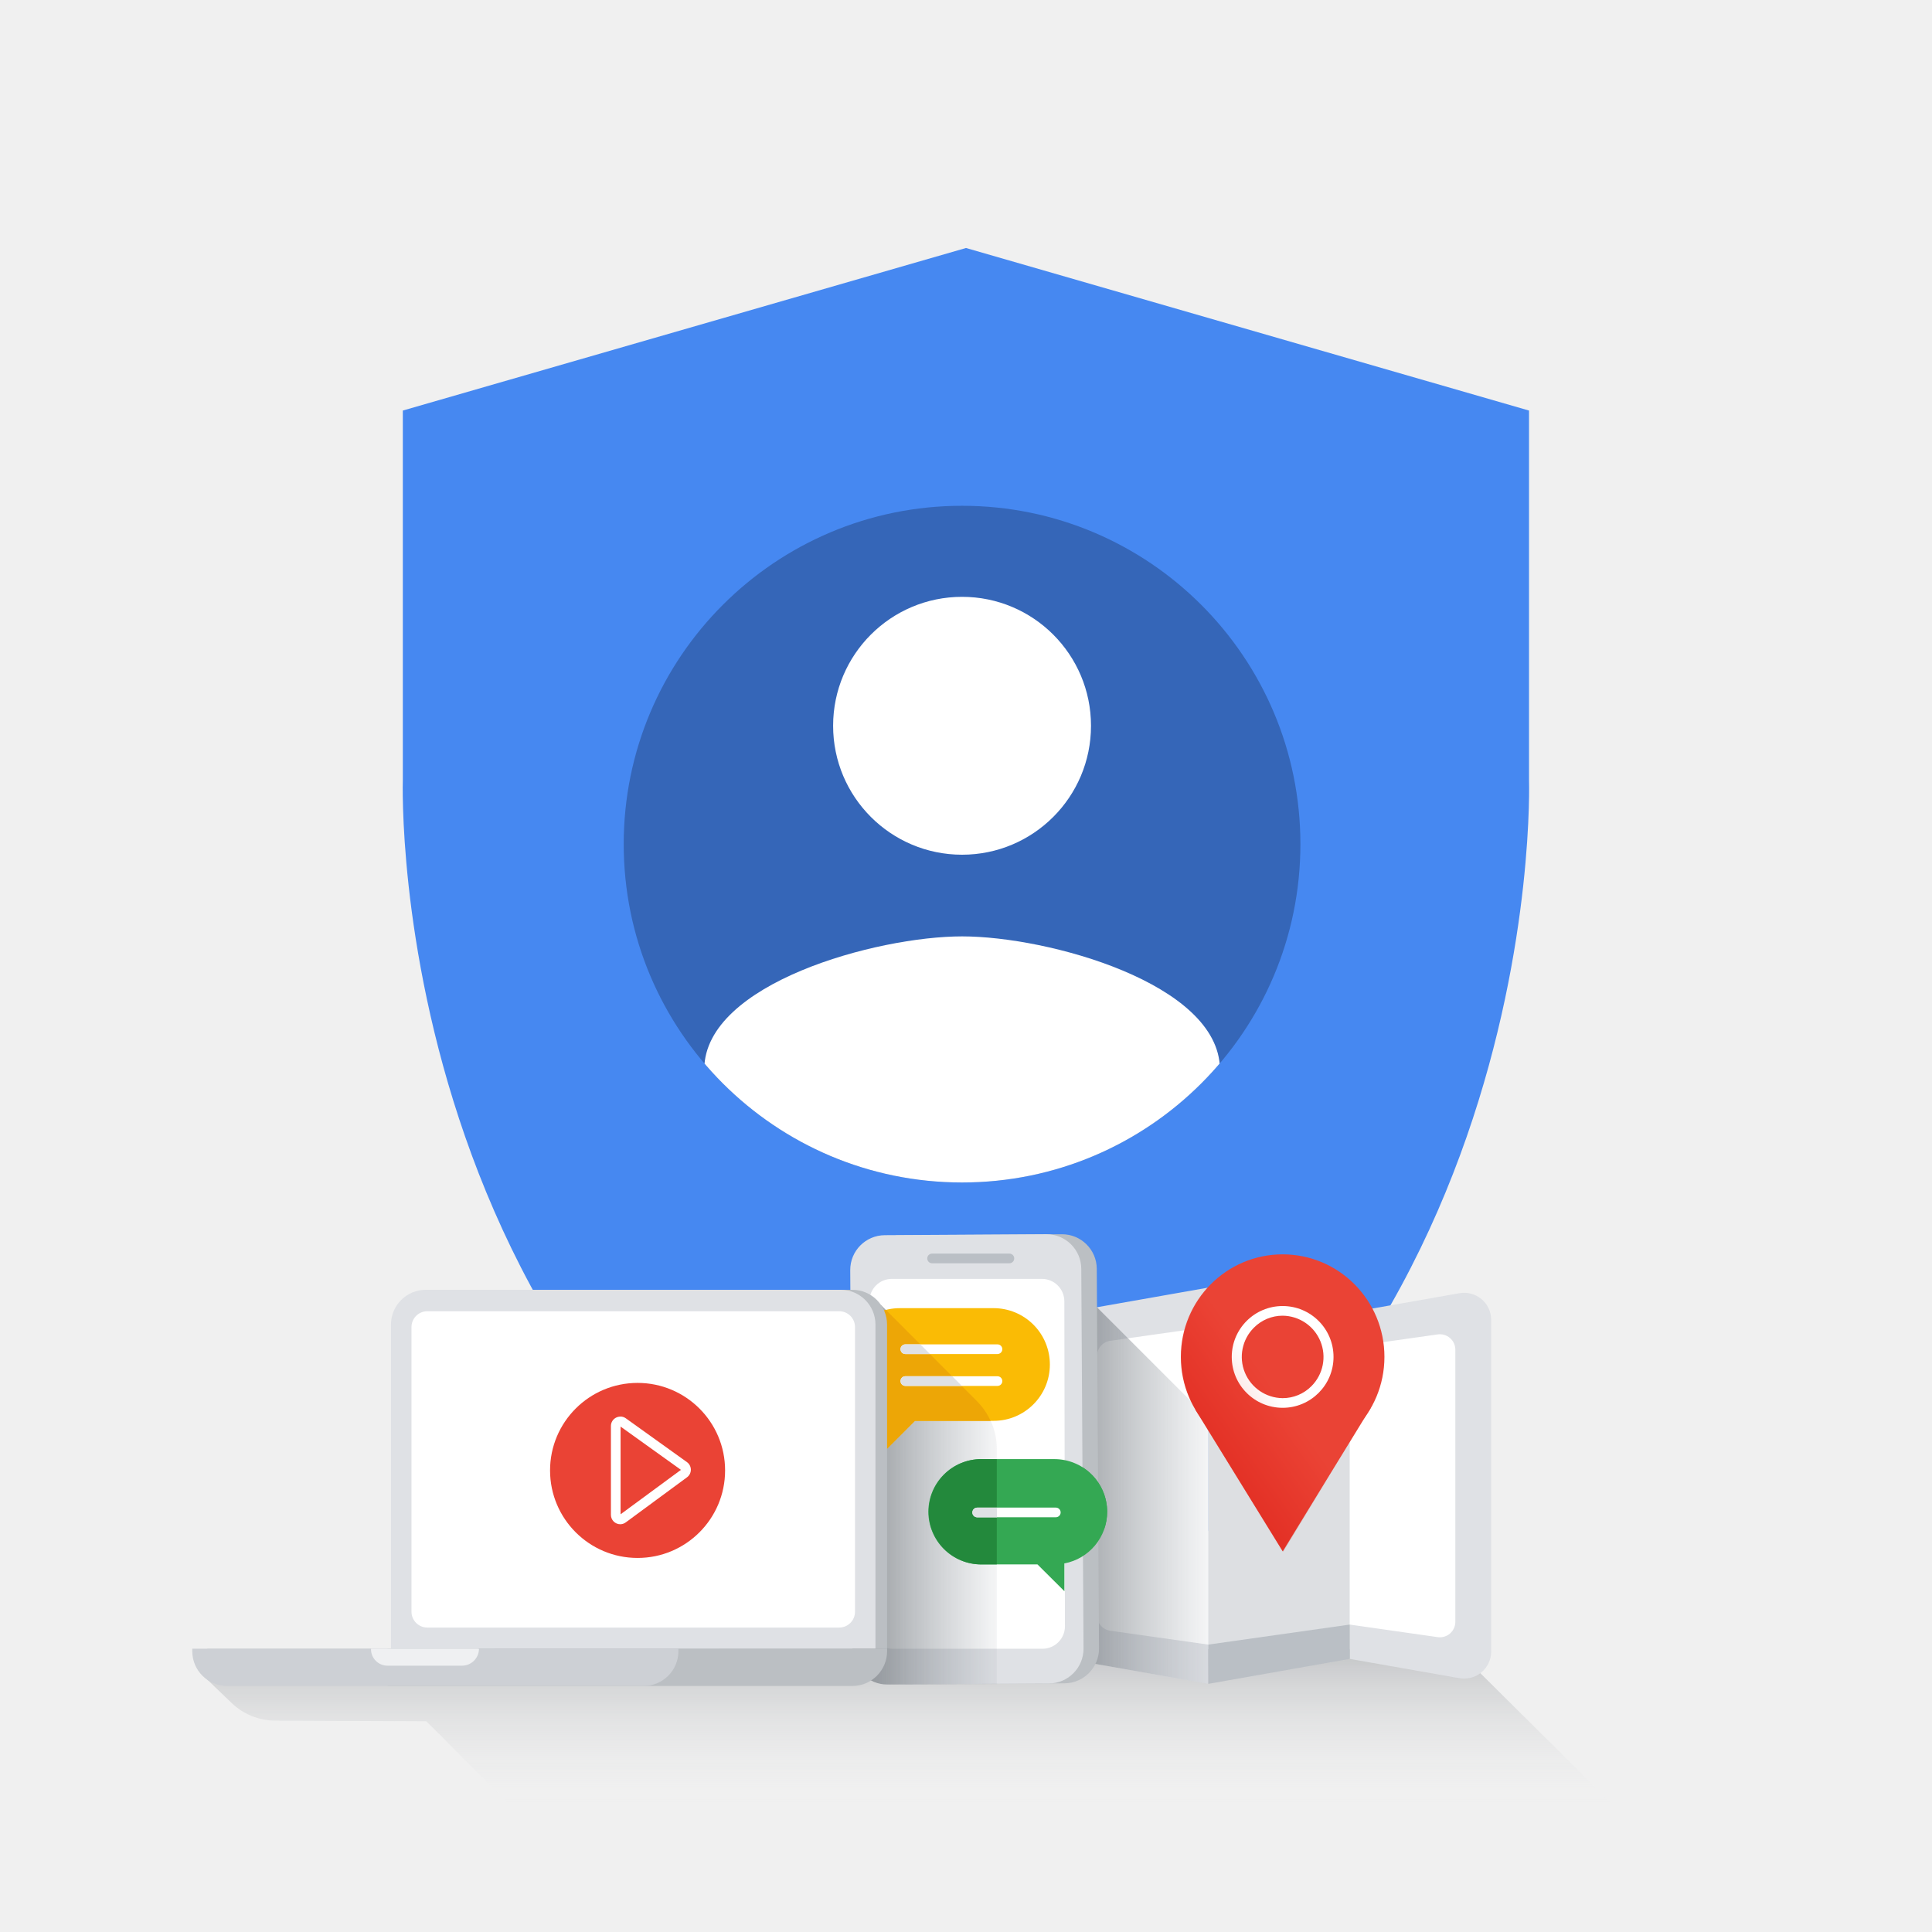
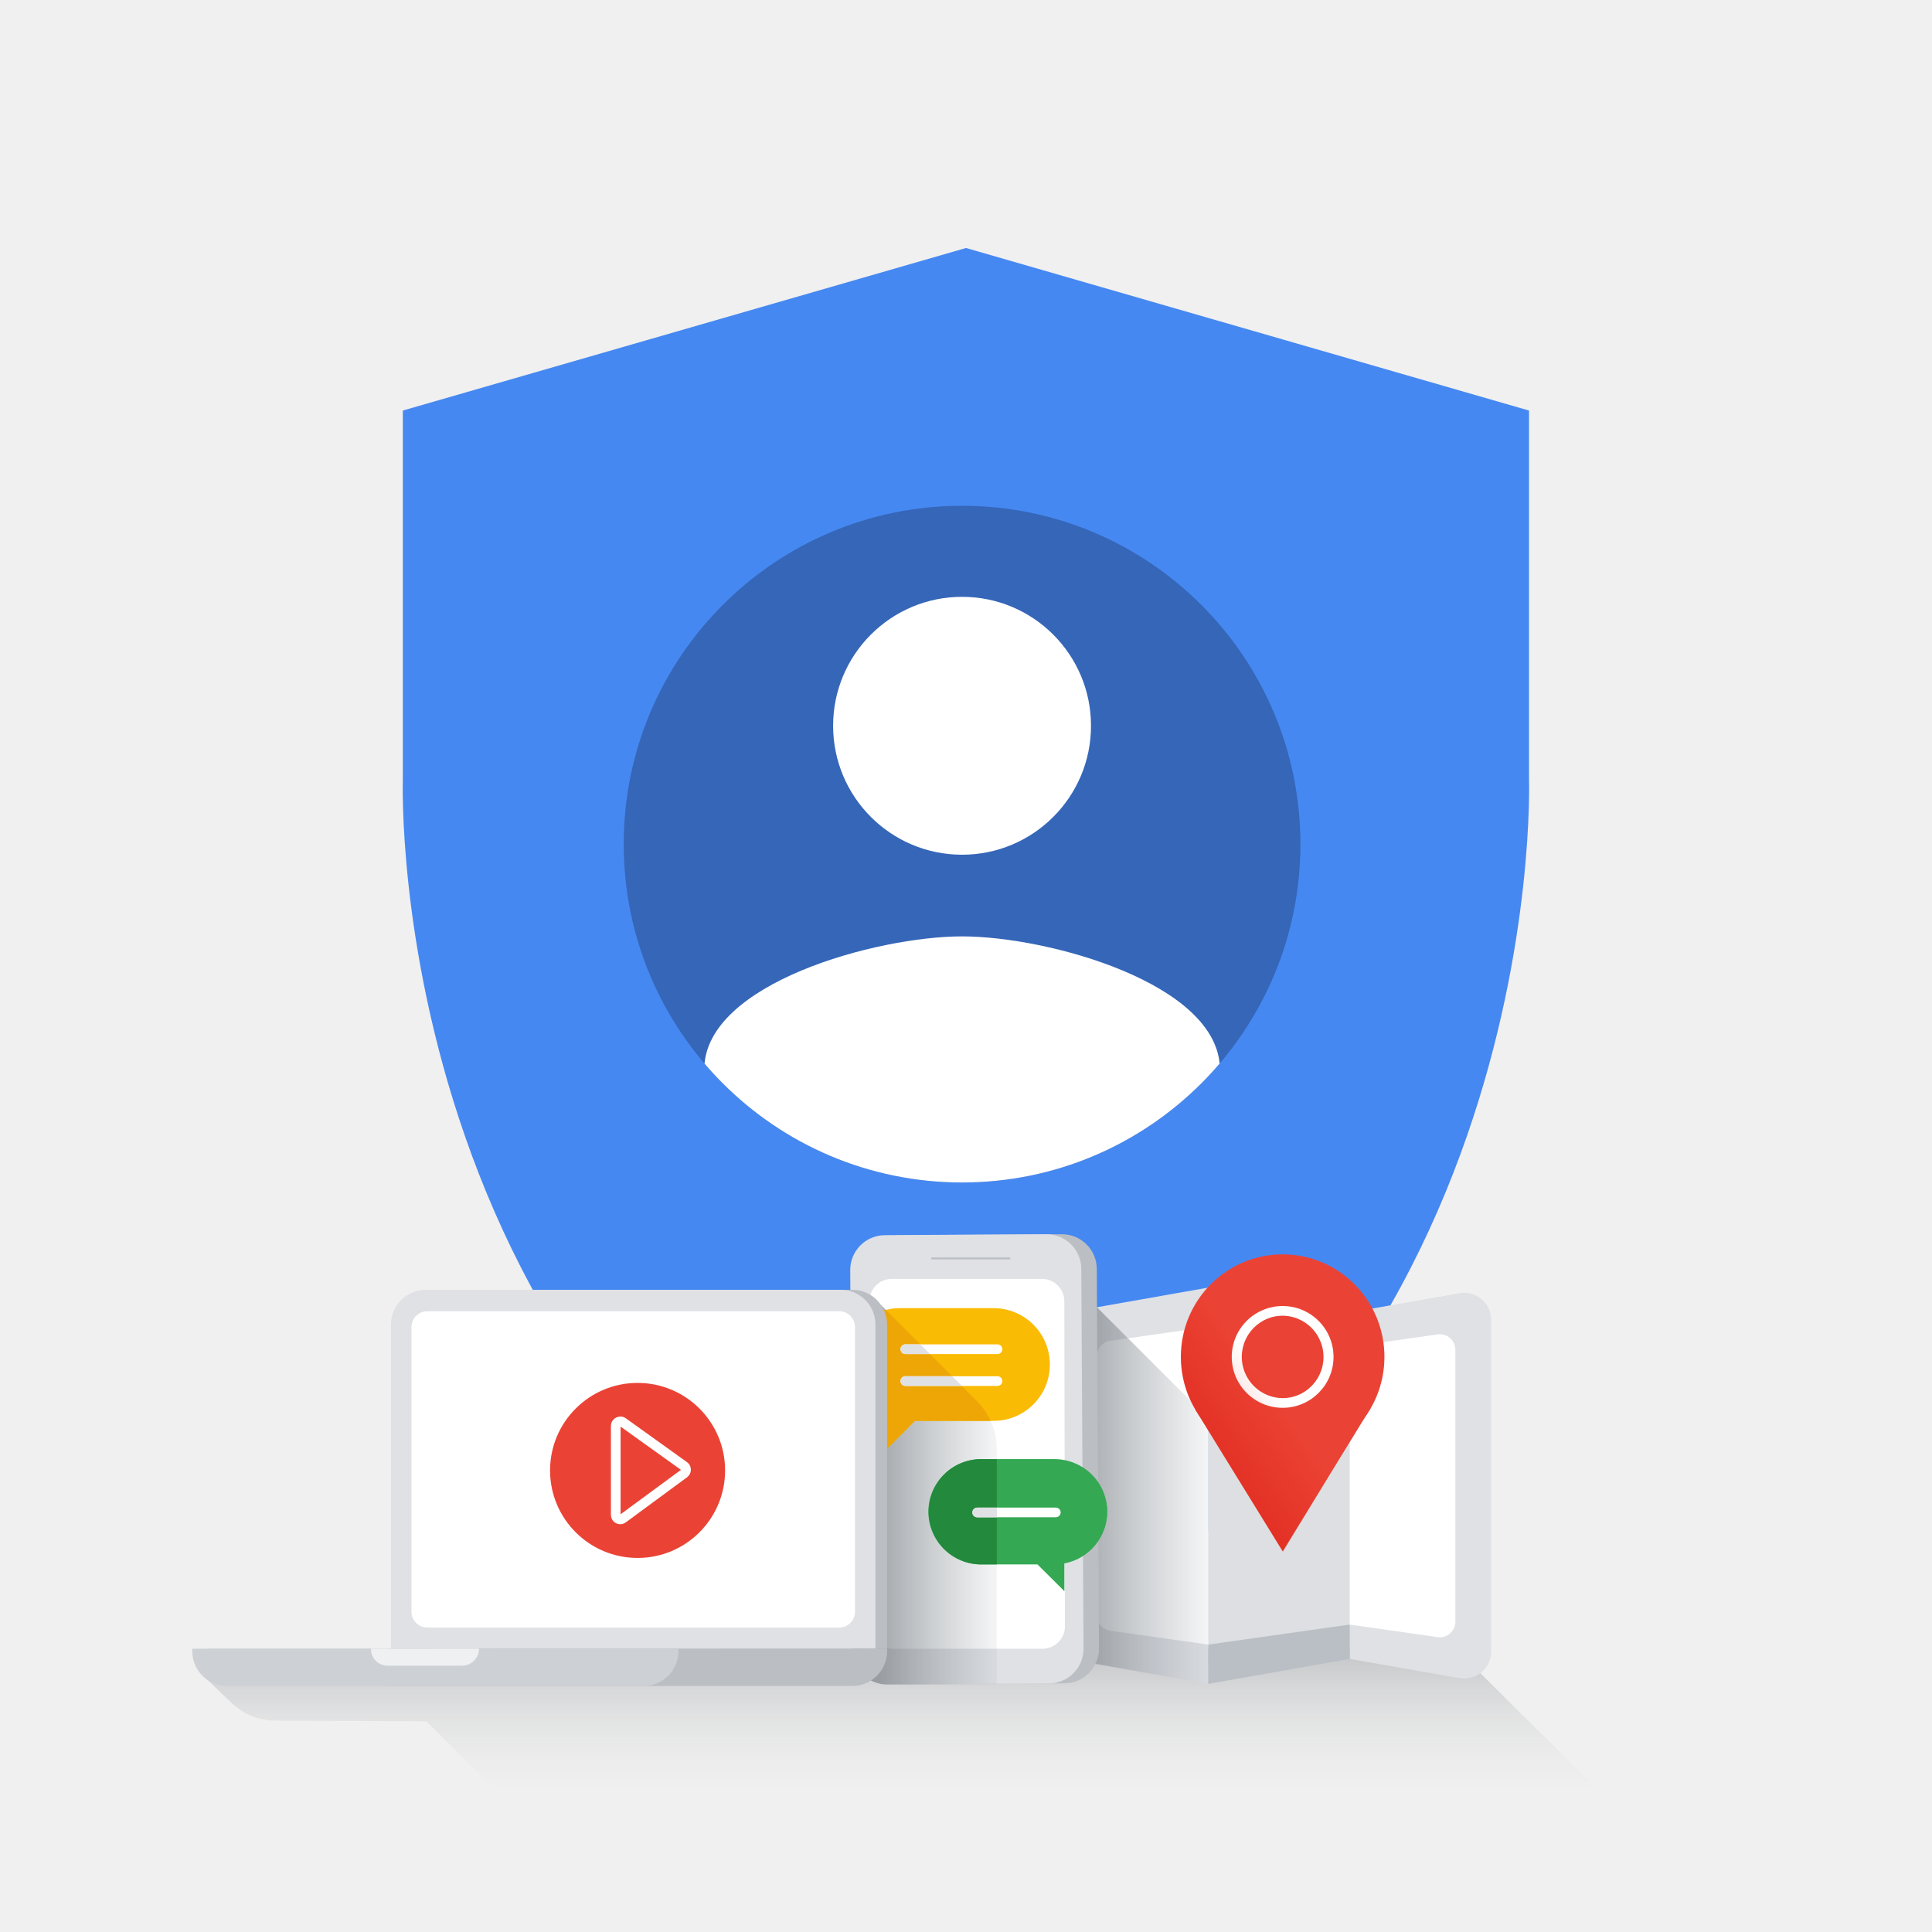
<svg xmlns="http://www.w3.org/2000/svg" xmlns:xlink="http://www.w3.org/1999/xlink" viewBox="0 0 1000 1000">
  <defs>
    <clipPath id="b">
      <circle cx="497.96" cy="436.92" r="175.13" fill="none" />
    </clipPath>
    <linearGradient id="c" x1="472.95" x2="472.95" y1="857.2" y2="940.23" gradientUnits="userSpaceOnUse">
      <stop offset="0" stop-color="#676c72" stop-opacity=".3" />
      <stop offset=".96" stop-color="#f9f9fa" stop-opacity=".01" />
      <stop offset="1" stop-color="#fff" stop-opacity="0" />
    </linearGradient>
    <linearGradient id="a" x1="542.82" x2="625.4" y1="774.1" y2="774.1" gradientUnits="userSpaceOnUse">
      <stop offset="0" stop-color="#676c72" stop-opacity=".7" />
      <stop offset=".27" stop-color="#70767c" stop-opacity=".58" />
      <stop offset=".77" stop-color="#888f97" stop-opacity=".26" />
      <stop offset="1" stop-color="#959ca5" stop-opacity=".1" />
    </linearGradient>
    <linearGradient id="d" x1="612.28" x2="661.06" y1="757.01" y2="722.5" gradientTransform="rotate(-.01 1031.234 1031.414)" gradientUnits="userSpaceOnUse">
      <stop offset="0" stop-color="#ea4335" />
      <stop offset="1" stop-color="#fff" />
    </linearGradient>
    <linearGradient id="e" x1="440.18" x2="515.97" y1="773.71" y2="773.71" xlink:href="#a" />
  </defs>
  <g style="isolation:isolate">
    <path fill="#eff0f2" d="M456.42 370.75h-1.2a6.31 6.31 0 0 0 1.2 0z" />
    <path fill="#4285f4" d="M822.45 636.88h-.07z" />
    <path fill="#4688f1" d="M791.42 403.8V212.5L500 128.36 208.5 212.5v191.3S197.48 740.33 500 871.54C802.44 740.33 791.42 403.8 791.42 403.8z" />
    <circle cx="497.96" cy="436.92" r="175.13" fill="#3566b8" />
    <circle cx="497.96" cy="375.66" r="66.74" fill="#fff" />
    <g clip-path="url(#b)">
      <path fill="#fff" d="M498 624.82a160.2 160.2 0 0 1-133.48-71.63C365 509 453.58 484.67 498 484.67S630.77 509 631.44 553.19A160.2 160.2 0 0 1 498 624.82z" />
    </g>
    <path fill="url(#c)" d="M107.33 869.4v-16h431.4l215.09.33 84.75 84.13h-571l-46.92-46.92-78.24-.35a32.75 32.75 0 0 1-22.5-9.1z" />
    <path fill="#dfe1e5" d="M698.58 858.63l56.82 10a14 14 0 0 0 16.43-13.79V683.15a14 14 0 0 0-16.43-13.79l-56.82 10zm-134.87 2.04l61.69 10.89v-205.1l-61.69 10.89a14 14 0 0 0-11.56 13.79v155.74a14 14 0 0 0 11.56 13.79z" />
    <path fill="#babfc5" d="M625.4 871.56l73.25-12.93V679.39l-73.25-12.93v205.1z" />
    <path fill="#fff" d="M698.58 840.87l45.57 6.51a8 8 0 0 0 9.13-7.92V698.62a8 8 0 0 0-9.12-7.93l-45.58 6.46zm-123.9 3.19l50.72 7.18V686.78L574.68 694a8 8 0 0 0-6.88 7.92v134.22a8 8 0 0 0 6.88 7.92z" />
    <path fill="#fff" d="M625.4 851.24l73.25-10.37V697.15l-73.25-10.38v164.47z" opacity=".5" />
    <path fill="url(#a)" d="M567.79 676.63l-4.08.72a14 14 0 0 0-11.56 13.79v155.74a14 14 0 0 0 11.56 13.79l61.69 10.89V734.23l-57.61-57.6z" />
    <ellipse cx="663.89" cy="702.31" fill="#ea4335" rx="52.69" ry="53.06" />
    <path fill="#fff" d="M663.9 681a21.37 21.37 0 0 1 14.94 36.43 20.93 20.93 0 0 1-15 6.25A21.36 21.36 0 0 1 649 687.22a20.93 20.93 0 0 1 14.89-6.22m0-5a26.34 26.34 0 0 0 0 52.68 26.34 26.34 0 0 0 0-52.68z" />
    <path fill="#ea4335" d="M663.92 802.98l-45.26-73.43 90.8-.8-45.54 74.23z" />
    <path fill="url(#d)" d="M664.05 649.42a53.14 53.14 0 0 0-45.2 80.3l45.25 73.43 42.93-70a53.11 53.11 0 0 0-43-83.76z" opacity=".5" style="mix-blend-mode:multiply" />
    <rect width="119.59" height="232.44" x="448.67" y="639.1" fill="#bbbfc3" rx="18" ry="18" transform="rotate(-.34 506.69 753.094)" />
    <rect width="119.59" height="232.53" x="440.65" y="639.09" fill="#dfe1e5" rx="18" ry="18" transform="rotate(-.34 498.264 753.069)" />
-     <path fill="none" stroke="#babfc5" stroke-linecap="round" stroke-linejoin="round" stroke-width="5" d="M482.44 651.36h40.02" />
+     <path fill="none" stroke="#babfc5" stroke-linecap="round" stroke-linejoin="round" strokeWidth="5" d="M482.44 651.36h40.02" />
    <path fill="#fff" d="M539.59 853.39h-77.65a11.62 11.62 0 0 1-11.62-11.63L450 673.57a11.63 11.63 0 0 1 11.62-11.63h77.65a11.63 11.63 0 0 1 11.63 11.63l.31 168.19a11.62 11.62 0 0 1-11.62 11.63z" />
    <path fill="#34a853" d="M571.63 791.11a27.09 27.09 0 0 0-11.36-31.66l.12 20.41z" />
    <path fill="#4688f1" d="M450 681.75v-6.12l-9.82.14.1 16.36a29.14 29.14 0 0 1 9.72-10.38zm-13.37 24.5a28.91 28.91 0 0 0 3.82 14.4l-.17-28.52a29 29 0 0 0-3.65 14.12z" />
    <path fill="#4688f1" d="M450 730.73v-49a29.14 29.14 0 0 0-9.72 10.38l.17 28.52a29.27 29.27 0 0 0 9.55 10.1z" />
    <path fill="url(#e)" d="M456.07 675.55l-15.89.22L441.24 854a18 18 0 0 0 18.1 17.9l56.63-.2V750.08a35.33 35.33 0 0 0-10.34-25z" />
    <path fill="#fabb05" d="M436.63 706.25a28.91 28.91 0 0 0 3.82 14.4l-.17-28.52a29 29 0 0 0-3.65 14.12z" />
    <path fill="#fff" d="M516.3 700.83a2.49 2.49 0 0 0 0-5h-39.9l5 5h34.9z" />
    <path fill="#fabb05" d="M514.31 677.1h-48.55a29.14 29.14 0 0 0-29.13 29.14A29.15 29.15 0 0 0 459 734.59V750l14.56-14.57h40.72a29.13 29.13 0 0 0 29.13-29.14 29.12 29.12 0 0 0-29.1-29.19z" />
    <path fill="#eda606" d="M459 734.59V750l14.56-14.57h39.16a35.49 35.49 0 0 0-7.13-10.27L458.54 678a29.21 29.21 0 0 0-18.26 14.12l.17 28.52A29.17 29.17 0 0 0 459 734.59z" />
    <path fill="#34a853" d="M545.6 755.23h-37.66a27.34 27.34 0 0 0-27.44 27.27 27.34 27.34 0 0 0 27.5 27.24h29l13.94 13.87v-14.39a27.21 27.21 0 0 0 22.15-26.74 27.35 27.35 0 0 0-27.49-27.25z" />
    <path fill="#23893c" d="M507.94 755.24a27.25 27.25 0 1 0 0 54.5h8v-54.5z" />
    <path fill="#fff" d="M546.49 785.33H505.8a2.48 2.48 0 0 1 0-5h40.69a2.48 2.48 0 0 1 0 5zm-30.19-72.98h-47.7a2.48 2.48 0 0 0 0 5h47.7a2.49 2.49 0 1 0 0-5zm-47.7-11.51h47.7a2.49 2.49 0 0 0 0-5h-47.7a2.48 2.48 0 0 0 0 5z" />
    <path fill="#dfe1e5" d="M505.8 780.38a2.48 2.48 0 0 0 0 5H516v-5zm-39.68-65.53a2.48 2.48 0 0 0 2.48 2.48h29.25l-5-5H468.6a2.48 2.48 0 0 0-2.48 2.52zm0-16.49a2.48 2.48 0 0 0 2.48 2.48h12.76l-5-5h-7.8a2.48 2.48 0 0 0-2.44 2.52z" />
    <path fill="#bbbfc3" d="M226.38 667.6h214.76a18 18 0 0 1 18 18v167.72H226.38a18 18 0 0 1-18-18V685.6a18 18 0 0 1 18-18z" />
    <path fill="#dfe1e5" d="M220.37 667.6h214.77a18 18 0 0 1 18 18v167.72H202.37V685.6a18 18 0 0 1 18-18z" />
    <rect width="229.56" height="163.73" x="212.99" y="678.69" fill="#fff" rx="8.19" ry="8.19" />
    <path fill="#bbbfc3" d="M459.16 853.3l-258.48.06v19.29h240.48a18 18 0 0 0 18-18z" />
    <circle cx="330.01" cy="761.09" r="45.3" fill="#ea4335" />
    <path fill="#fff" d="M321.2 738.39l31.26 22.4-31.25 23v-45.4m-.15-5.15a4.91 4.91 0 0 0-2.22.54 4.85 4.85 0 0 0-2.63 4.32v46a4.86 4.86 0 0 0 4.85 4.85 4.85 4.85 0 0 0 2.88-1l31.65-23.3a4.85 4.85 0 0 0 0-7.84l-31.66-22.7a4.89 4.89 0 0 0-2.83-.91z" />
    <path fill="#cdd0d5" d="M99.52 853.35h251.62v1.3a18 18 0 0 1-18 18H117.52a18 18 0 0 1-18-18v-1.3z" />
    <path fill="#eff0f2" d="M239.13 862.15h-38.57a8.54 8.54 0 0 1-8.54-8.54.25.25 0 0 1 .25-.25h55.39a.27.27 0 0 1 .26.27 8.79 8.79 0 0 1-8.79 8.52z" />
  </g>
</svg>
